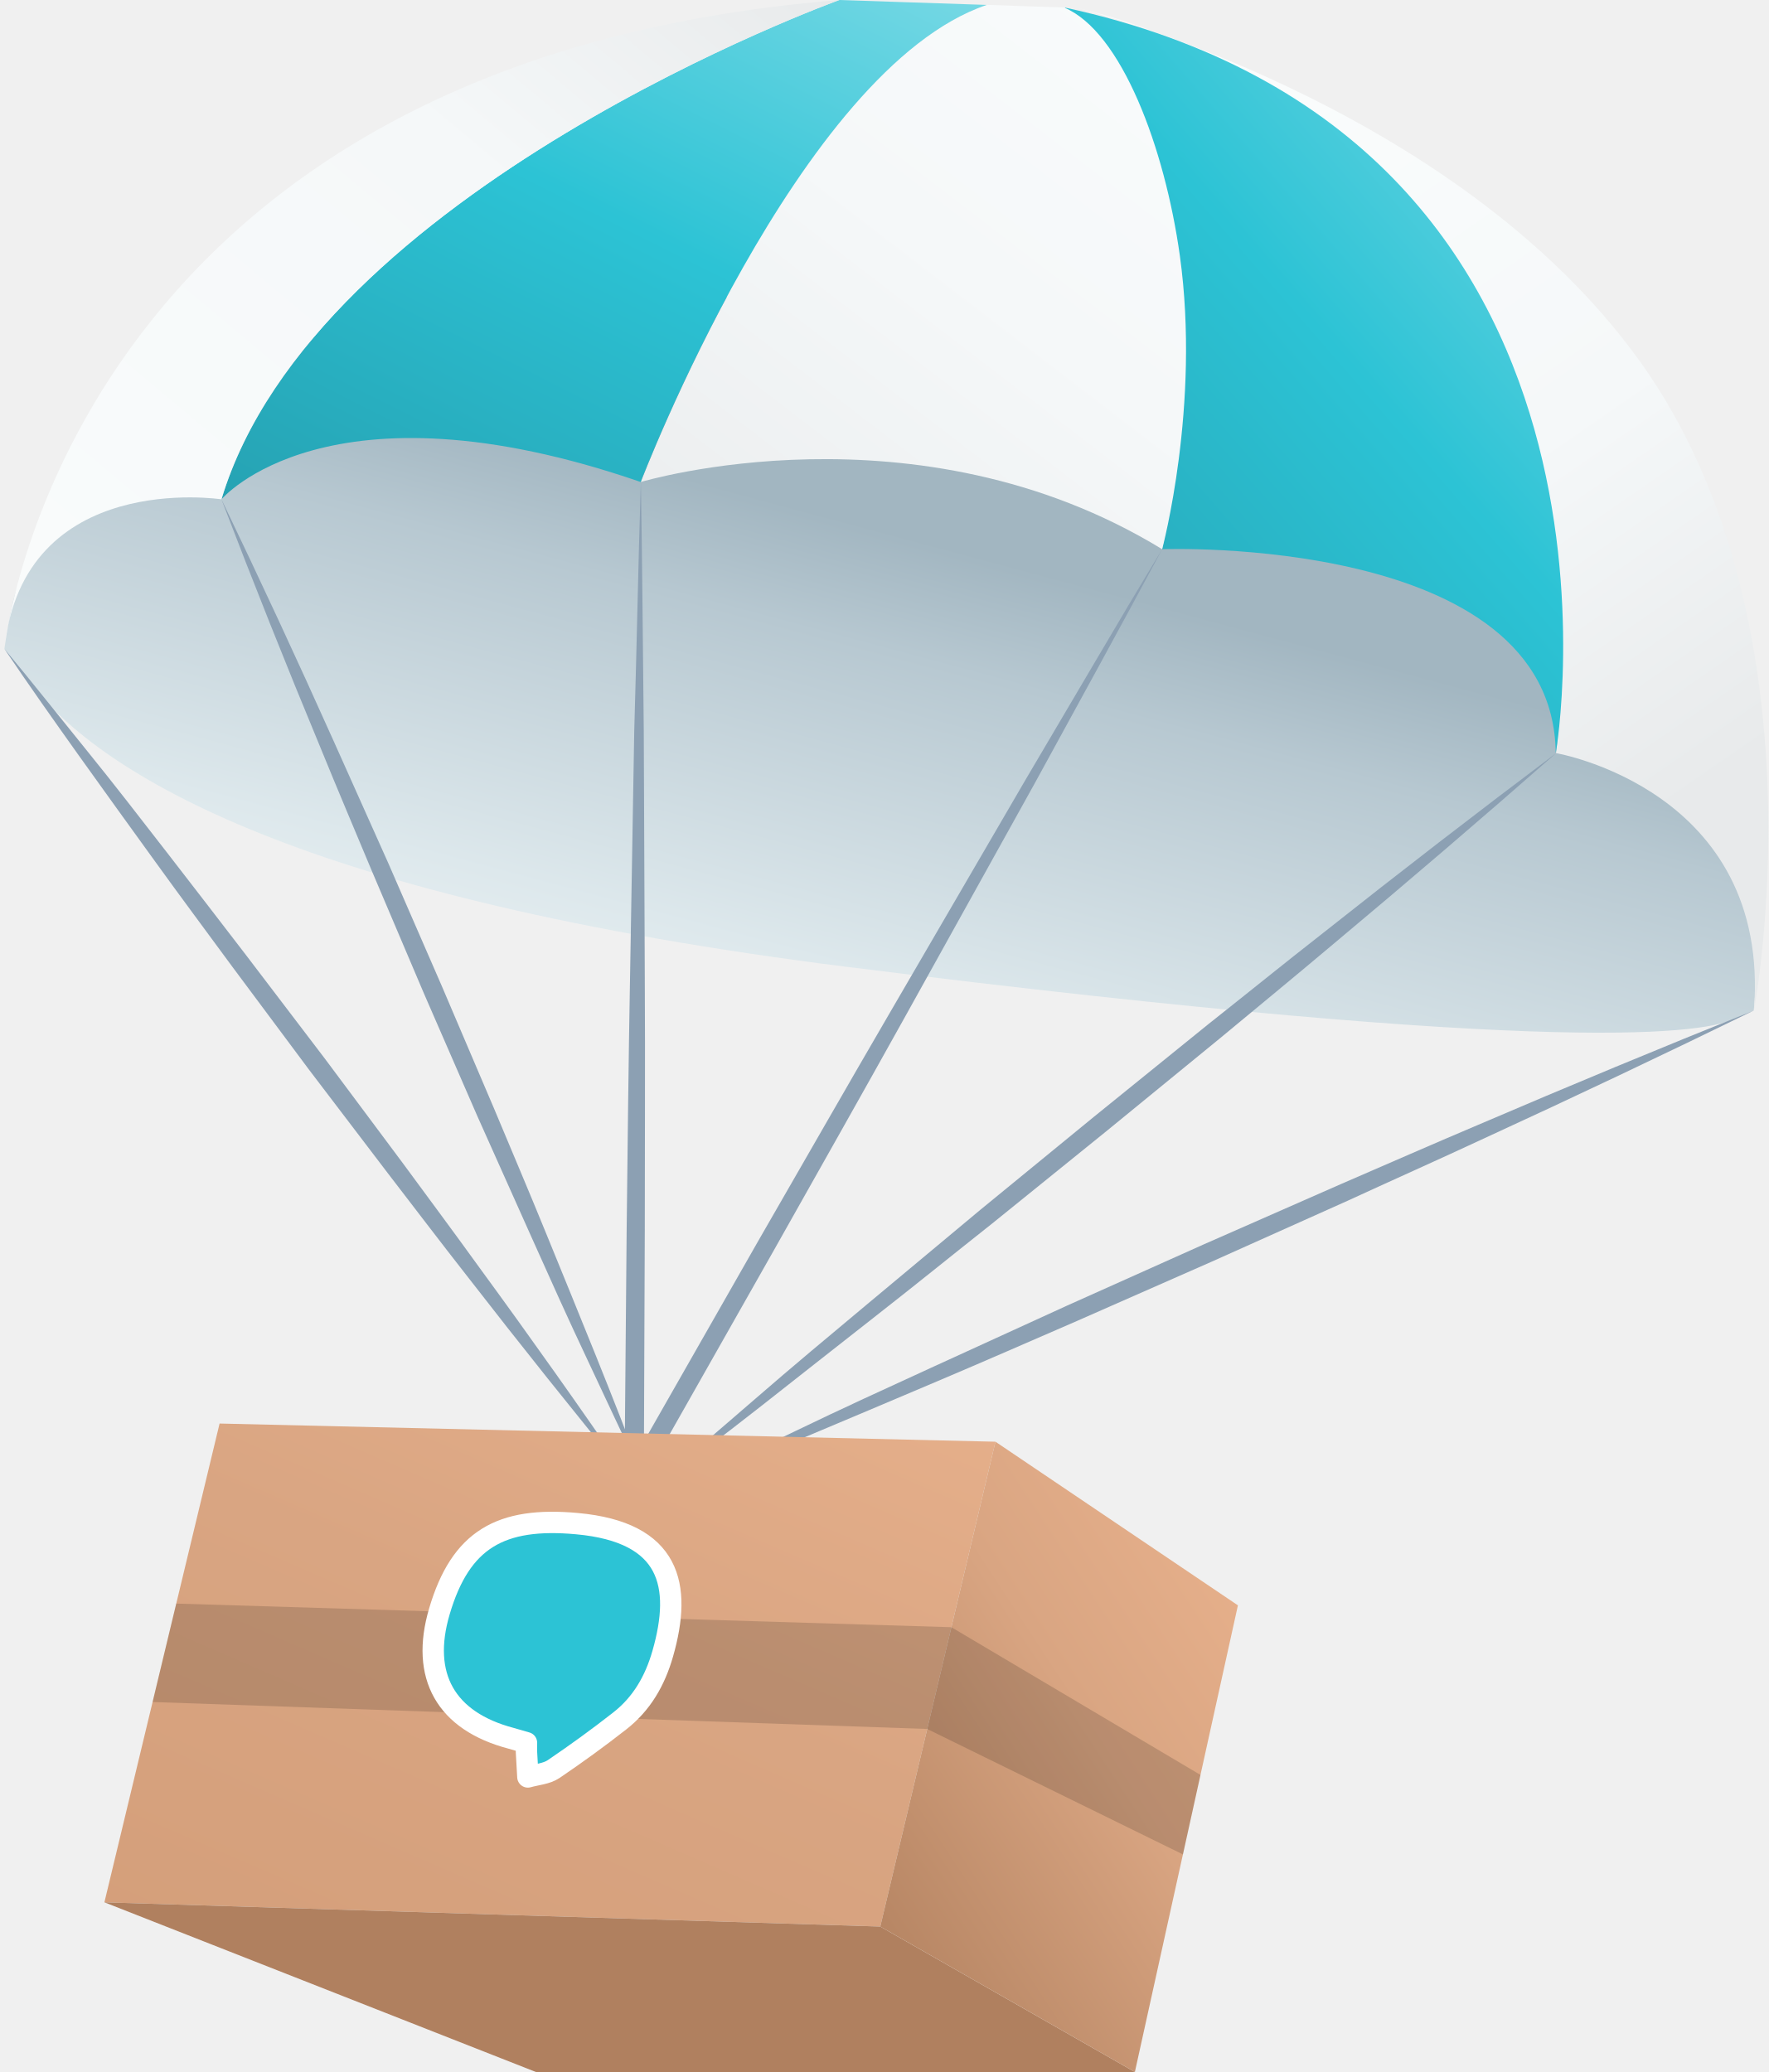
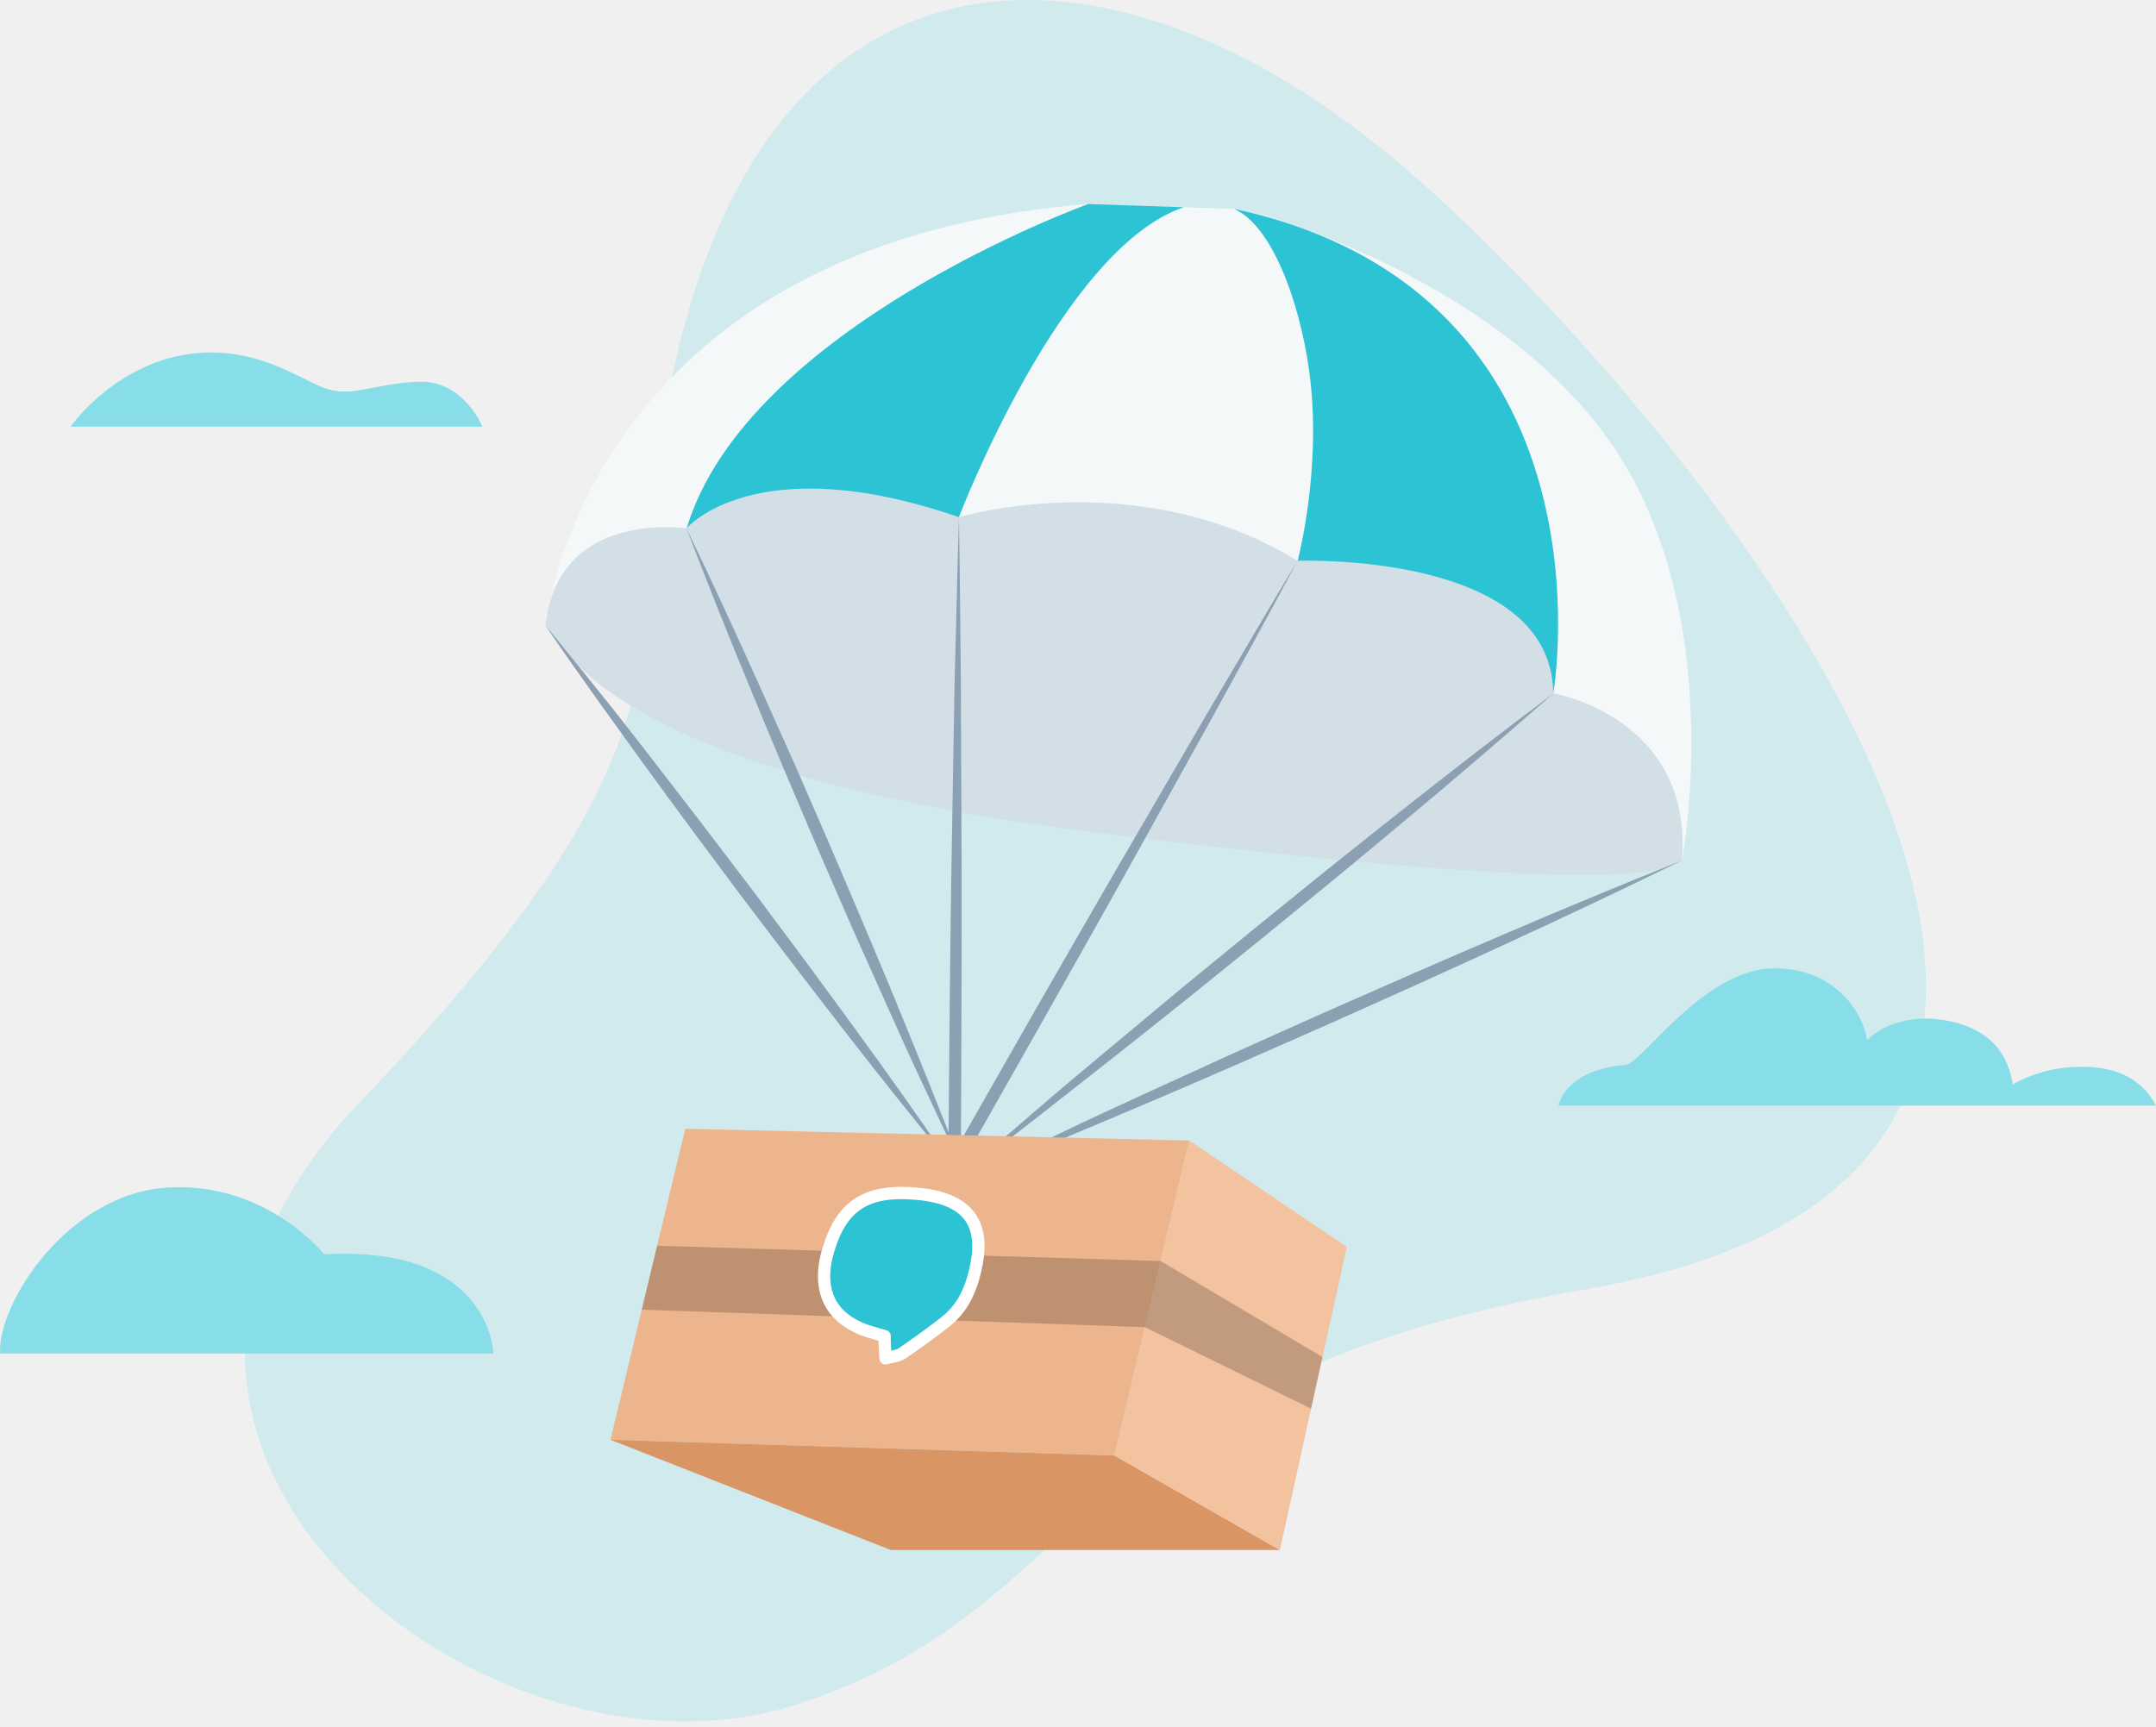
- <svg xmlns="http://www.w3.org/2000/svg" width="274" height="321" viewBox="0 0 274 321" fill="none">
-   <path d="M0.68 100.519C0.68 100.519 2.342 102.819 4.642 105.786C15.702 120.057 46.817 139.192 130.999 149.764C244.08 163.96 264.444 159.904 268.782 157.791C269.721 157.322 271.646 156.552 271.646 156.552L271.89 153.613L272.453 132.404L247.976 79.825L118.474 45.94L56.356 46.945L16.181 75.328C16.181 75.328 5.233 85.806 2.971 90.238C1.769 92.585 0.68 100.519 0.68 100.519Z" fill="url(#paint0_linear)" />
-   <path d="M166.865 1.23C196.984 8.375 222.138 30.542 232.954 55.949C245.206 84.754 241.019 116.677 241.019 116.677C241.019 116.677 274.34 122.367 271.674 156.552C271.674 156.552 283.11 96.641 254.088 56.09C225.067 15.539 166.254 1.089 166.865 1.23Z" fill="url(#paint1_linear)" />
-   <path d="M164.912 1.165C173.261 10.646 178.867 22.225 181.126 34.655C183.958 51.383 183.578 68.497 180.009 85.083C180.009 85.083 240.577 82.774 240.972 116.677C241.037 116.677 257.374 21.201 164.912 1.165Z" fill="url(#paint2_linear)" />
-   <path d="M152.856 0.761C123.675 10.647 99.264 74.671 99.264 74.671C99.264 74.671 141.965 61.817 180.009 85.083C180.009 85.083 185.981 62.859 182.751 39.612C180.432 22.985 173.728 4.873 164.818 1.164L152.856 0.761Z" fill="url(#paint3_linear)" />
-   <path d="M130.013 0C130.013 0 48.761 29.284 34.301 77.356C34.301 77.356 50.666 57.911 99.236 74.671C99.236 74.671 123.647 10.647 152.837 0.761L130.013 0Z" fill="url(#paint4_linear)" />
-   <path d="M130.013 0C130.013 0 48.761 29.284 34.302 77.356C34.302 77.356 3.609 72.661 0.68 100.518C0.68 100.518 9.712 9.689 130.013 0Z" fill="url(#paint5_linear)" />
-   <path d="M99.264 74.624C99.499 87.478 99.564 100.331 99.715 113.185L99.874 151.745C99.949 164.599 99.874 177.452 99.874 190.296L99.724 228.857L96.992 228.124L117.469 192.212C124.361 180.269 131.187 168.298 138.125 156.393L158.931 120.658L169.447 102.819L174.705 93.918L180.009 85.083L175.108 94.181L170.16 103.279L160.236 121.419L140.162 157.566C133.477 169.594 126.68 181.583 119.92 193.601L99.546 229.57L96.729 234.49V228.857L97.067 190.306C97.217 177.452 97.349 164.599 97.583 151.745L98.241 113.194C98.626 100.322 98.851 87.478 99.264 74.624Z" fill="#8CA0B3" />
-   <path d="M241.038 116.677C229.633 126.692 218.107 136.569 206.458 146.308C200.656 151.2 194.797 156.017 188.957 160.861L171.315 175.292L153.617 189.601C147.683 194.295 141.777 199.093 135.778 203.778C129.778 208.463 123.854 213.167 117.864 217.862C111.873 222.556 105.846 227.138 99.752 231.673C105.386 226.622 111.216 221.721 116.943 216.745C122.671 211.768 128.511 206.905 134.332 202.041C140.153 197.178 146.021 192.286 151.842 187.432L169.447 173.011L187.154 158.674C193.088 153.979 198.994 149.181 204.993 144.496C216.861 135.089 228.876 125.815 241.038 116.677Z" fill="#8CA0B3" />
-   <path d="M271.646 156.552C257.775 163.337 243.832 169.95 229.818 176.391C222.823 179.649 215.734 182.804 208.758 186.015L187.642 195.479L166.461 204.802C159.382 207.863 152.321 210.971 145.214 213.975C138.106 216.98 131.008 220.003 123.891 222.979C116.774 225.956 109.629 228.885 102.447 231.711C109.357 228.275 116.352 225.017 123.3 221.655C130.248 218.294 137.271 215.083 144.275 211.872C151.279 208.661 158.311 205.459 165.325 202.248L186.45 192.784L207.632 183.47C214.711 180.41 221.781 177.302 228.879 174.297C243.069 168.213 257.324 162.298 271.646 156.552Z" fill="#8CA0B3" />
-   <path d="M97.499 229.204C88.974 218.82 80.599 208.326 72.374 197.723C68.233 192.437 64.177 187.094 60.074 181.761L47.869 165.725L35.87 149.614C31.898 144.205 27.889 138.826 23.964 133.38C20.04 127.934 16.096 122.508 12.2 117.034C8.304 111.56 4.435 106.096 0.68 100.519C4.98 105.682 9.13 110.95 13.364 116.17C17.599 121.39 21.692 126.695 25.805 132C29.917 137.305 34.001 142.619 38.104 147.961L50.31 163.997L62.346 180.137C66.318 185.545 70.327 190.925 74.252 196.371C82.163 207.187 89.913 218.131 97.499 229.204Z" fill="#8CA0B3" />
-   <path d="M34.301 77.356C40.279 89.799 46.088 102.318 51.727 114.911C54.544 121.193 57.361 127.511 60.178 133.802L68.43 152.758L76.543 171.78C79.2 178.146 81.904 184.484 84.504 190.868C87.105 197.253 89.725 203.628 92.297 210.031C94.87 216.434 97.395 222.847 99.808 229.307C96.776 223.11 93.912 216.838 90.964 210.604C88.016 204.37 85.18 198.041 82.364 191.751C79.547 185.46 76.73 179.16 73.914 172.86L65.661 153.904L57.577 134.882C54.92 128.516 52.225 122.178 49.624 115.794C44.342 103.069 39.234 90.256 34.301 77.356Z" fill="#8CA0B3" />
-   <path d="M34.011 220.538L16.171 294.711L136.35 298.466L154.189 223.354L34.011 220.538Z" fill="url(#paint6_linear)" />
-   <path d="M83.012 321L16.171 294.711L136.35 298.467L175.784 321H83.012Z" fill="url(#paint7_linear)" />
-   <path d="M191.745 248.704L154.189 223.354L136.35 298.466L175.784 320.999L191.745 248.704Z" fill="url(#paint8_linear)" />
-   <g opacity="0.3">
-     <path opacity="0.5" d="M27.297 248.432L147.364 252.094L185.943 274.975L183.23 287.293L143.618 267.858L23.636 263.68L27.297 248.432Z" fill="black" />
-   </g>
-   <path d="M81.546 269.989C80.676 269.736 79.93 269.51 79.177 269.304C69.049 266.641 65.098 259.65 68.063 249.625C71.357 238.47 77.54 234.965 89.366 236.046C103.882 237.368 105.683 245.612 102.657 256.185C101.458 260.382 99.404 263.963 95.967 266.634C92.673 269.215 89.249 271.701 85.743 274.077C84.641 274.817 83.1 274.906 81.765 275.289C81.69 274.002 81.614 272.715 81.546 271.427C81.525 271.092 81.546 270.749 81.546 269.989Z" fill="#2CC3D5" stroke="white" stroke-width="3.31" stroke-linecap="round" stroke-linejoin="round" />
-   <defs>
-     <linearGradient id="paint0_linear" x1="34.235" y1="159.853" x2="63.184" y2="52.182" gradientUnits="userSpaceOnUse">
-       <stop stop-color="#F5F8F9" />
-       <stop offset="0.312" stop-color="#DDE8EC" />
-       <stop offset="0.751" stop-color="#B7C8D1" />
-       <stop offset="0.912" stop-color="#A2B6C1" />
-     </linearGradient>
-     <linearGradient id="paint1_linear" x1="185.563" y1="23.247" x2="257.197" y2="127.017" gradientUnits="userSpaceOnUse">
-       <stop stop-color="#FAFCFC" />
-       <stop offset="0.535" stop-color="#F5F8F9" />
-       <stop offset="1" stop-color="#E8EAEB" />
-       <stop offset="1" stop-color="#E8EAEB" />
-     </linearGradient>
-     <linearGradient id="paint2_linear" x1="253.934" y1="-6.42" x2="124.884" y2="105.817" gradientUnits="userSpaceOnUse">
-       <stop stop-color="#87DDE8" />
-       <stop offset="0.439" stop-color="#2CC3D5" />
-       <stop offset="1" stop-color="#2498A8" />
-     </linearGradient>
-     <linearGradient id="paint3_linear" x1="196.624" y1="-4.776" x2="104.737" y2="114.953" gradientUnits="userSpaceOnUse">
-       <stop stop-color="#FAFCFC" />
-       <stop offset="0.439" stop-color="#F5F8F9" />
-       <stop offset="1" stop-color="#E8EAEB" />
-       <stop offset="1" stop-color="#E8EAEB" />
-     </linearGradient>
-     <linearGradient id="paint4_linear" x1="170.966" y1="-5.079" x2="101.024" y2="134.37" gradientUnits="userSpaceOnUse">
-       <stop stop-color="#87DDE8" />
-       <stop offset="0.439" stop-color="#2CC3D5" />
-       <stop offset="1" stop-color="#2498A8" />
-     </linearGradient>
-     <linearGradient id="paint5_linear" x1="-35.267" y1="86.928" x2="75.425" y2="-45.42" gradientUnits="userSpaceOnUse">
-       <stop stop-color="#FAFCFC" />
-       <stop offset="0.681" stop-color="#F5F8F9" />
-       <stop offset="1" stop-color="#E8EAEB" />
-       <stop offset="1" stop-color="#E8EAEB" />
-     </linearGradient>
-     <linearGradient id="paint6_linear" x1="175.298" y1="215.421" x2="111.091" y2="363.38" gradientUnits="userSpaceOnUse">
-       <stop stop-color="#E8B18C" />
-       <stop offset="0.439" stop-color="#D9A582" />
-       <stop offset="1" stop-color="#D39D78" />
-     </linearGradient>
-     <linearGradient id="paint7_linear" x1="31.838" y1="331.381" x2="37.459" y2="295.932" gradientUnits="userSpaceOnUse">
-       <stop stop-color="#C7926C" />
-       <stop offset="0.439" stop-color="#B0805F" />
-       <stop offset="1" stop-color="#B0805F" />
-     </linearGradient>
-     <linearGradient id="paint8_linear" x1="191.726" y1="235.517" x2="123.899" y2="280.043" gradientUnits="userSpaceOnUse">
-       <stop stop-color="#E8B18C" />
-       <stop offset="0.44" stop-color="#D9A582" />
-       <stop offset="1" stop-color="#B78664" />
-     </linearGradient>
-   </defs>
+ <svg xmlns="http://www.w3.org/2000/svg" width="372" height="298" viewBox="0 0 372 298" fill="none">
+   <path opacity="0.3" d="M111.771 101.324C110.777 126.8 102.323 148.028 61.962 190.36C4.933 250.144 84.644 311.066 137.138 294.251C189.632 277.436 182.531 238.206 273.893 222.444C398.32 201.001 292.691 73.055 243.757 30.155C185.375 -21.003 116.311 -13.179 111.771 101.324Z" fill="#87DDE8" />
+   <path d="M94.121 107.954C94.121 107.954 95.323 109.618 96.988 111.765C104.991 122.092 127.507 135.939 188.423 143.589C270.251 153.862 284.988 150.927 288.127 149.398C288.806 149.058 290.199 148.501 290.199 148.501L290.376 146.374L290.783 131.027L273.071 92.98L179.36 68.46L134.41 69.186L105.338 89.725C105.338 89.725 97.416 97.307 95.778 100.514C94.909 102.213 94.121 107.954 94.121 107.954Z" fill="#D2DFE6" />
+   <path d="M214.376 36.106C236.172 41.276 254.373 57.317 262.2 75.702C271.067 96.546 268.036 119.646 268.036 119.646C268.036 119.646 292.149 123.764 290.219 148.501C290.219 148.501 298.494 105.148 277.494 75.804C256.493 46.46 213.935 36.004 214.376 36.106Z" fill="#F5F8F9" />
+   <path d="M212.963 36.058C219.005 42.919 223.062 51.298 224.697 60.293C226.745 72.398 226.471 84.782 223.888 96.784C223.888 96.784 267.717 95.113 268.002 119.646C268.05 119.646 279.872 50.557 212.963 36.058Z" fill="#2CC3D5" />
+   <path d="M204.24 35.766C183.123 42.92 165.459 89.249 165.459 89.249C165.459 89.249 196.358 79.948 223.888 96.784C223.888 96.784 228.209 80.702 225.872 63.88C224.194 51.847 219.343 38.742 212.895 36.058L204.24 35.766Z" fill="#F5F8F9" />
+   <path d="M187.709 35.215C187.709 35.215 128.913 56.406 118.45 91.192C118.45 91.192 130.292 77.121 165.438 89.249C165.438 89.249 183.103 42.92 204.226 35.766L187.709 35.215Z" fill="#2CC3D5" />
+   <path d="M187.71 35.215C187.71 35.215 128.914 56.406 118.451 91.192C118.451 91.192 96.241 87.795 94.121 107.953C94.121 107.953 100.657 42.227 187.71 35.215Z" fill="#F5F8F9" />
+   <path d="M165.459 89.215C165.629 98.516 165.676 107.818 165.785 117.119L165.9 145.022C165.955 154.323 165.9 163.625 165.9 172.919L165.792 200.822L163.815 200.292L178.632 174.305C183.619 165.663 188.559 157 193.58 148.385L208.635 122.527L216.245 109.618L220.049 103.177L223.888 96.784L220.342 103.367L216.761 109.951L209.58 123.077L195.054 149.235C190.216 157.938 185.298 166.614 180.406 175.31L165.663 201.339L163.624 204.899V200.822L163.869 172.926C163.978 163.625 164.073 154.323 164.243 145.022L164.718 117.126C164.997 107.811 165.16 98.516 165.459 89.215Z" fill="#8CA0B3" />
+   <path d="M268.05 119.646C259.798 126.893 251.457 134.04 243.027 141.088C238.829 144.628 234.589 148.113 230.363 151.619L217.597 162.062L204.79 172.416C200.496 175.813 196.223 179.285 191.881 182.675C187.54 186.065 183.253 189.469 178.918 192.866C174.583 196.263 170.222 199.579 165.812 202.86C169.889 199.205 174.108 195.659 178.252 192.058C182.397 188.457 186.623 184.938 190.835 181.418C195.047 177.899 199.294 174.359 203.506 170.847L216.245 160.411L229.059 150.036C233.353 146.639 237.626 143.167 241.968 139.777C250.555 132.969 259.25 126.259 268.05 119.646Z" fill="#8CA0B3" />
+   <path d="M290.199 148.501C280.162 153.411 270.072 158.196 259.931 162.857C254.869 165.215 249.74 167.497 244.692 169.821L229.412 176.669L214.084 183.416C208.962 185.631 203.852 187.88 198.709 190.054C193.566 192.228 188.43 194.416 183.28 196.569C178.13 198.723 172.959 200.843 167.762 202.888C172.762 200.401 177.824 198.044 182.852 195.611C187.879 193.179 192.961 190.856 198.03 188.532C203.098 186.208 208.187 183.892 213.262 181.568L228.549 174.719L243.877 167.98C248.999 165.765 254.115 163.516 259.252 161.342C269.52 156.939 279.836 152.659 290.199 148.501Z" fill="#8CA0B3" />
+   <path d="M164.182 201.073C158.013 193.559 151.952 185.966 146.001 178.293C143.004 174.468 140.069 170.602 137.1 166.743L128.268 155.138L119.585 143.48C116.711 139.566 113.81 135.673 110.97 131.733C108.13 127.792 105.277 123.865 102.457 119.904C99.637 115.943 96.838 111.989 94.121 107.953C97.232 111.69 100.235 115.501 103.299 119.279C106.364 123.056 109.326 126.895 112.302 130.734C115.278 134.572 118.233 138.418 121.202 142.284L130.034 153.888L138.744 165.567C141.618 169.481 144.519 173.374 147.359 177.314C153.085 185.141 158.692 193.061 164.182 201.073Z" fill="#8CA0B3" />
+   <path d="M118.45 91.192C122.776 100.197 126.979 109.256 131.06 118.369C133.098 122.914 135.137 127.487 137.175 132.039L143.147 145.756L149.017 159.521C150.94 164.127 152.896 168.713 154.778 173.333C156.66 177.953 158.556 182.567 160.417 187.2C162.279 191.834 164.107 196.474 165.853 201.148C163.658 196.664 161.586 192.126 159.453 187.615C157.319 183.103 155.268 178.524 153.229 173.972C151.191 169.42 149.153 164.861 147.115 160.302L141.143 146.585L135.293 132.82C133.37 128.214 131.42 123.628 129.538 119.008C125.715 109.799 122.019 100.528 118.45 91.192Z" fill="#8CA0B3" />
+   <path d="M118.24 194.802L105.331 248.476L192.296 251.193L205.204 196.84L118.24 194.802Z" fill="#EDB58D" />
+   <path d="M153.698 267.5L105.331 248.476L192.296 251.194L220.831 267.5H153.698Z" fill="#D99564" />
+   <path d="M232.381 215.185L205.204 196.841L192.295 251.194L220.831 267.5L232.381 215.185Z" fill="#F3C29F" />
+   <path opacity="0.2" d="M113.382 214.988L200.265 217.637L228.182 234.195L226.219 243.109L197.554 229.045L110.732 226.021L113.382 214.988Z" fill="black" />
+   <path d="M152.637 230.587C152.008 230.404 151.468 230.24 150.923 230.092C143.595 228.164 140.735 223.105 142.881 215.851C145.264 207.779 149.739 205.242 158.296 206.025C168.801 206.981 170.104 212.947 167.914 220.598C167.047 223.635 165.56 226.227 163.073 228.159C160.689 230.027 158.212 231.826 155.675 233.545C154.877 234.08 153.762 234.145 152.796 234.422C152.741 233.491 152.687 232.559 152.637 231.628C152.623 231.385 152.637 231.137 152.637 230.587Z" fill="#2CC3D5" stroke="white" stroke-width="2.119" stroke-linecap="round" stroke-linejoin="round" />
+   <path d="M280.497 183.783C283.341 183.55 293.975 167.112 306.202 167.112C316.461 167.112 321.438 174.597 322.149 179.49C322.149 179.49 327.229 173.999 337.086 176.395C345.051 178.332 346.682 183.773 347.246 186.877V187.208C347.246 187.208 352.494 183.681 360.621 184.144C368.28 184.576 370.887 188.81 372 190.802H268.916C268.916 190.802 269.895 184.65 280.497 183.783Z" fill="#87DDE8" />
+   <path d="M0.01 233.589H85.128C85.128 233.589 84.712 214.816 55.925 216.481C55.925 216.481 45.911 203.855 28.81 204.956C11.708 206.058 -0.4 224.824 0.01 233.589Z" fill="#87DDE8" />
+   <path d="M12.165 73.632H83.236C83.236 73.632 79.998 65.67 72.397 65.888C64.796 66.105 60.872 68.616 56.307 67.086C51.741 65.556 43.567 59.018 31.373 61.308C19.18 63.598 12.165 73.632 12.165 73.632Z" fill="#87DDE8" />
</svg>
